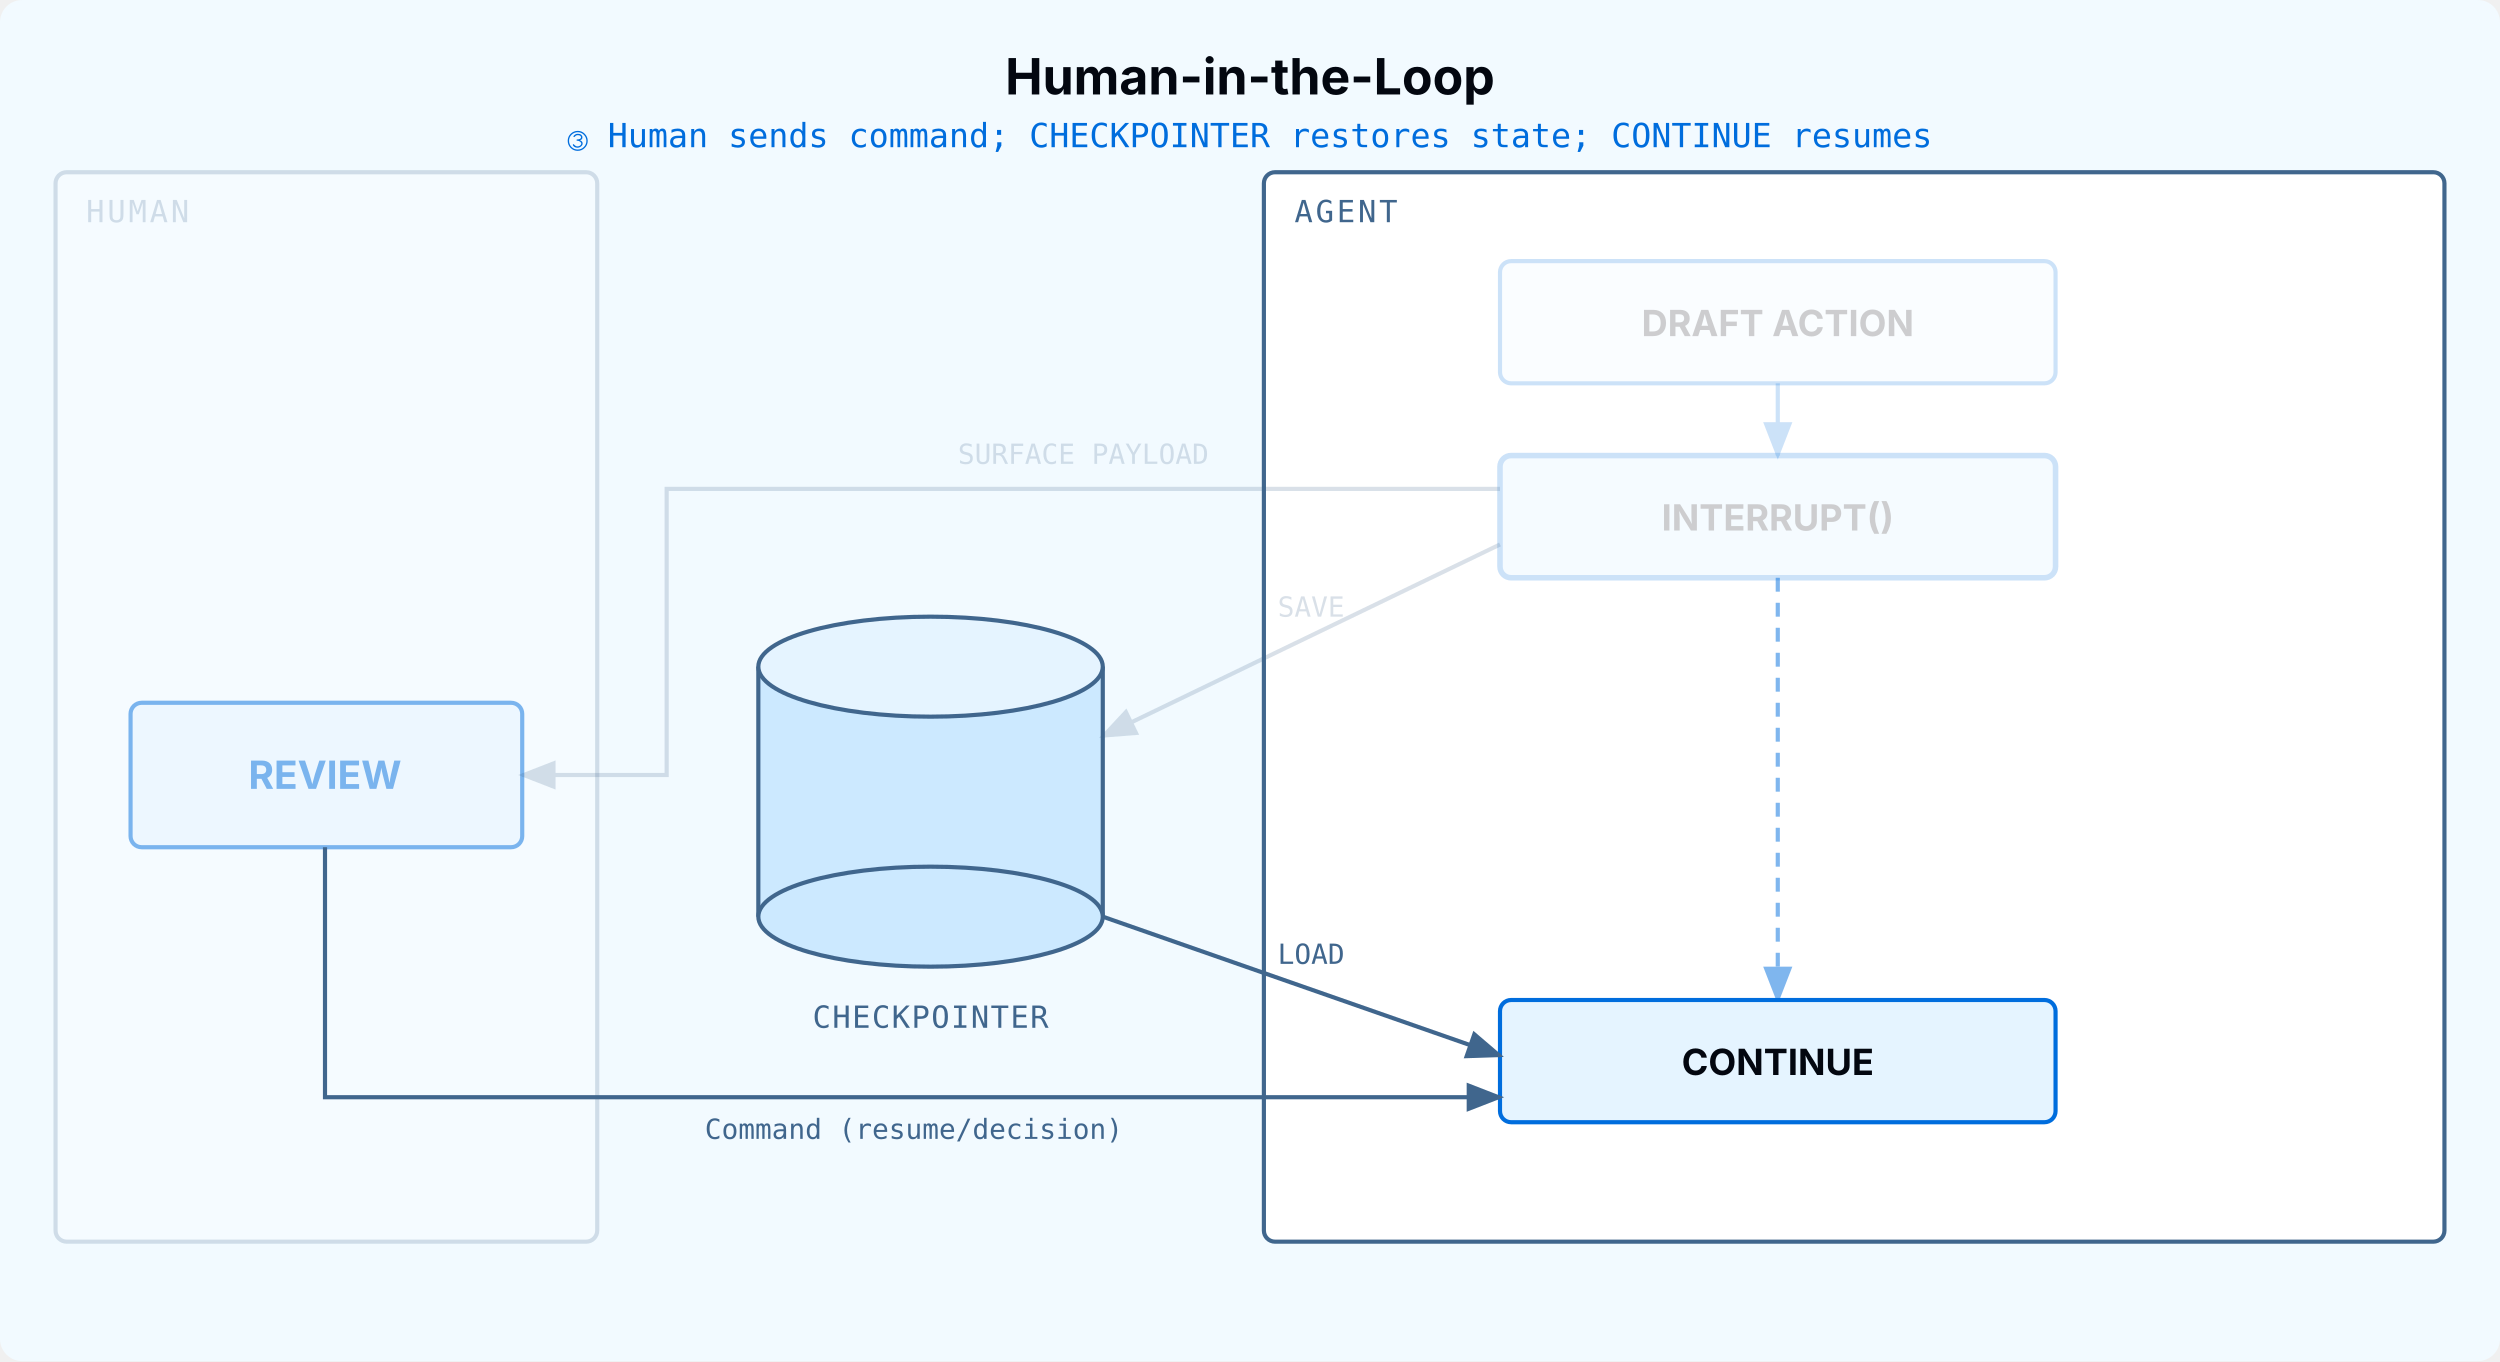
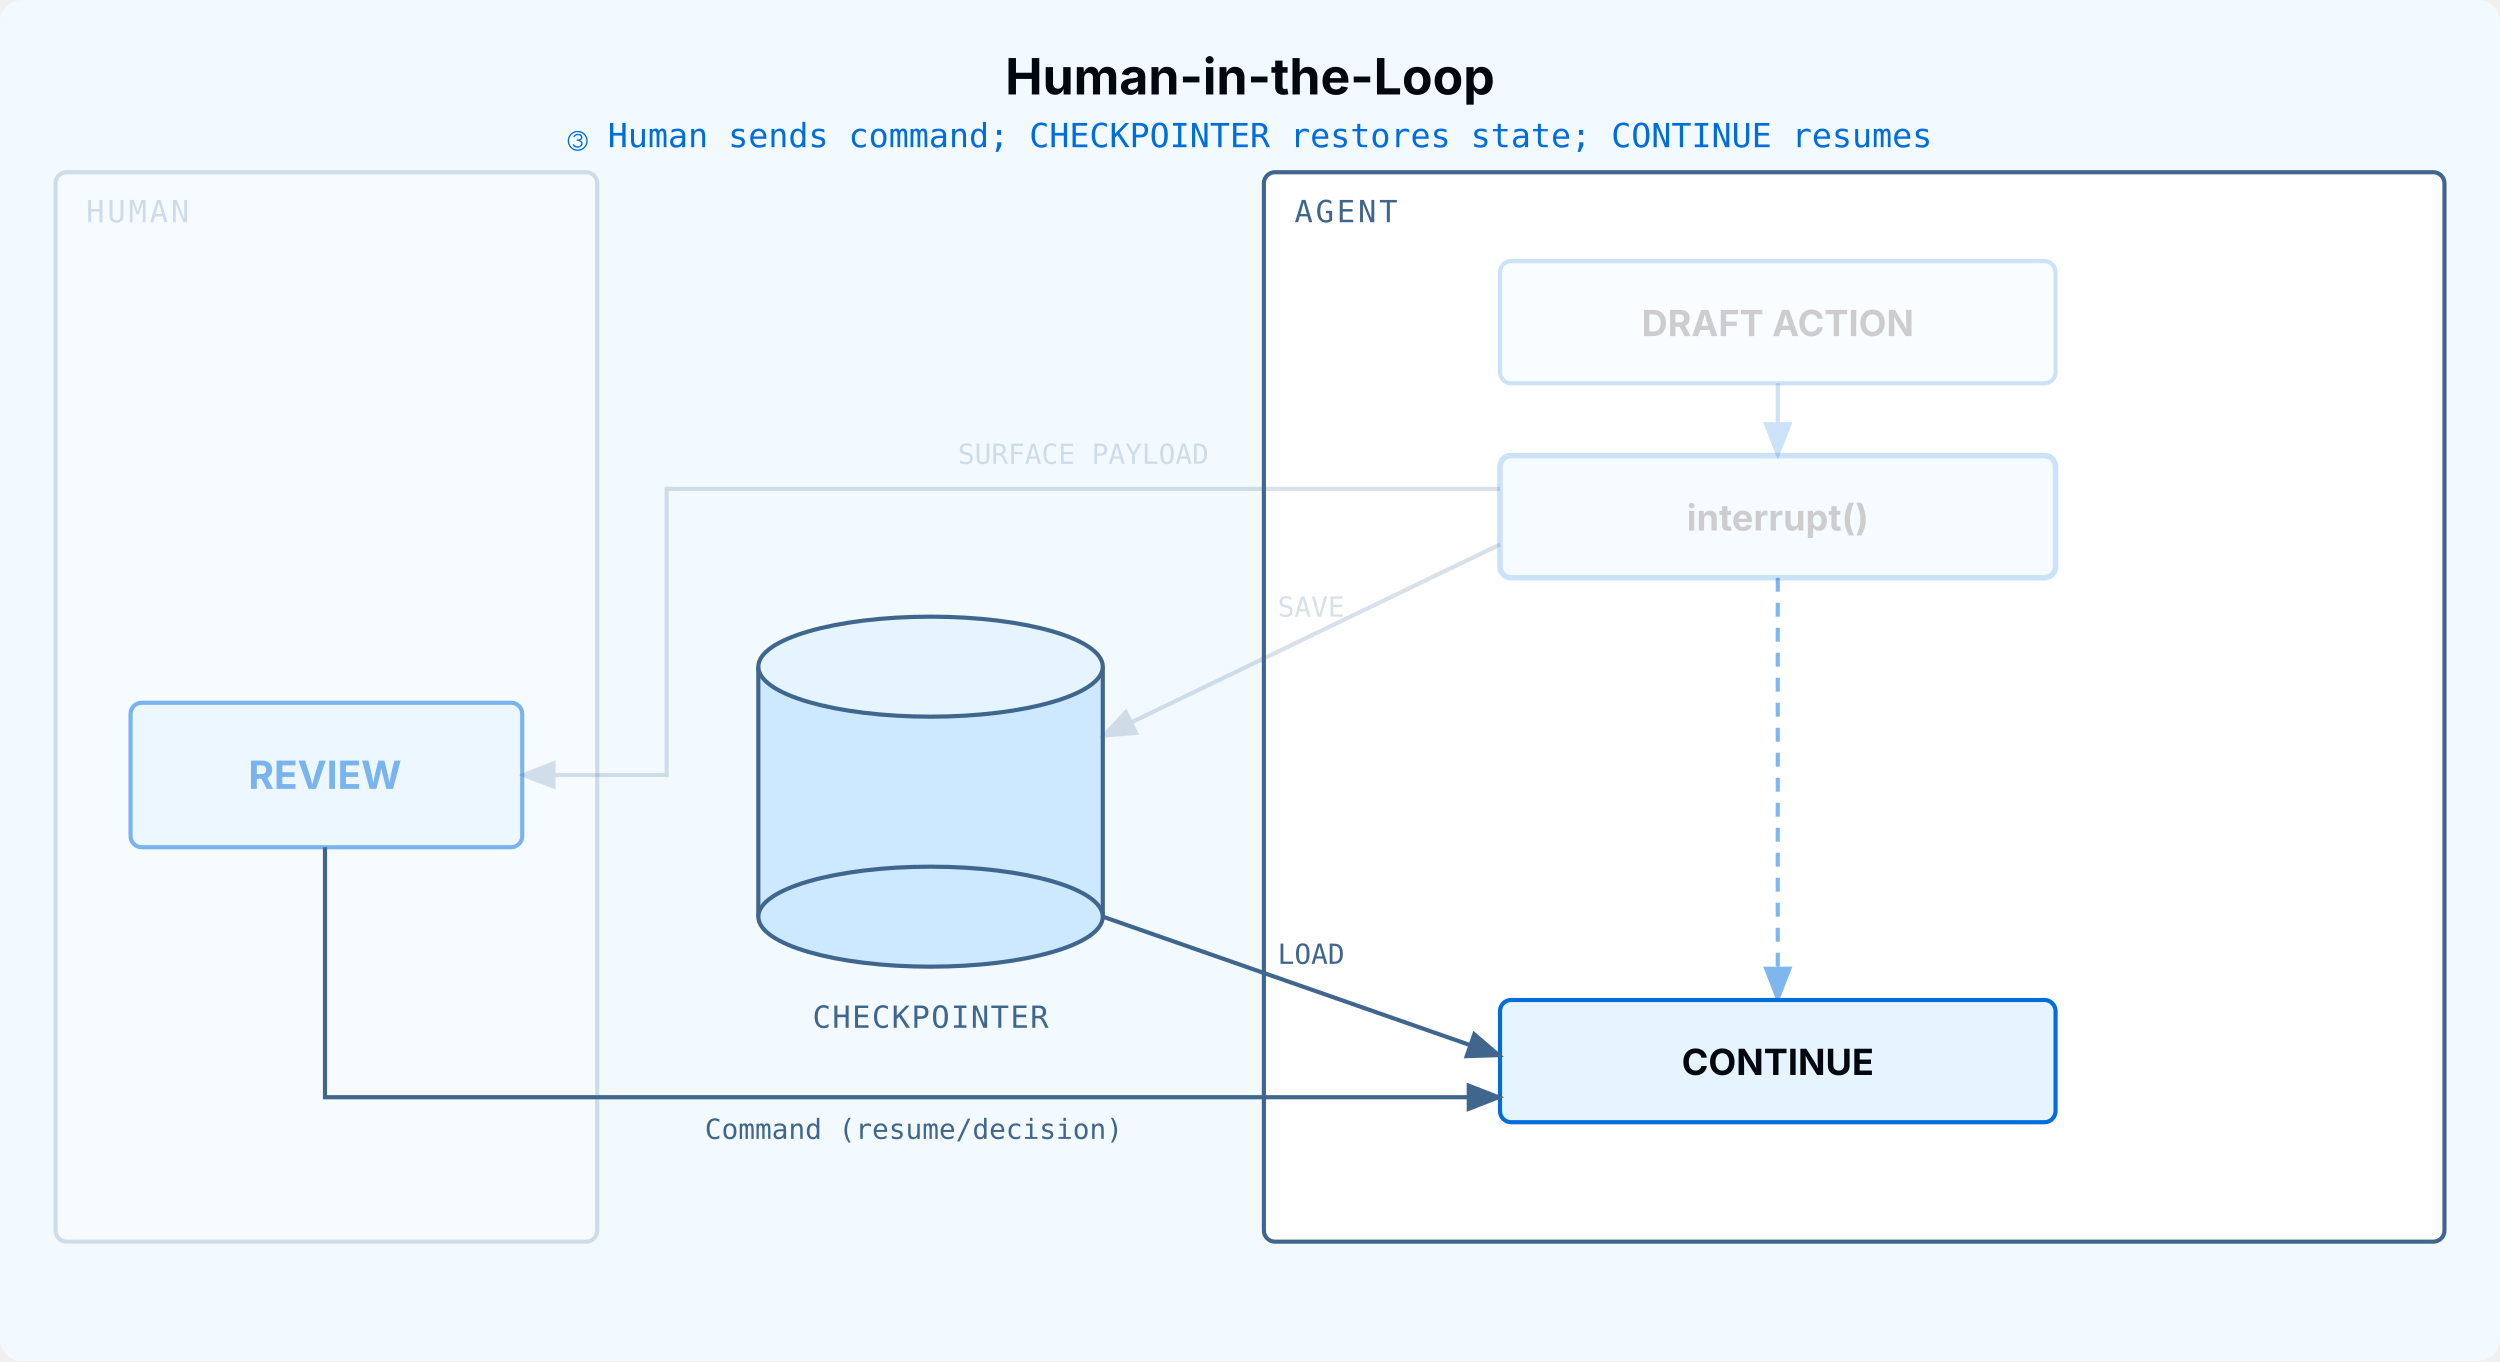
<svg xmlns="http://www.w3.org/2000/svg" width="900" height="490" font-family="'Inter', -apple-system, BlinkMacSystemFont, 'Segoe UI', sans-serif">
  <rect width="900" height="490" fill="#F2FAFF" rx="8" />
  <defs>
    <marker id="arr" markerWidth="9" markerHeight="7" refX="8" refY="3.5" orient="auto">
      <polygon points="0,0 9,3.5 0,7" fill="#40668D" />
    </marker>
    <marker id="arr-blue" markerWidth="9" markerHeight="7" refX="8" refY="3.5" orient="auto">
      <polygon points="0,0 9,3.5 0,7" fill="#006DDD" />
    </marker>
  </defs>
  <text x="450" y="34" text-anchor="middle" font-size="18" font-weight="700" fill="#030710">Human-in-the-Loop</text>
  <text x="450" y="53" text-anchor="middle" font-size="12" fill="#006DDD" font-family="'IBM Plex Mono', ui-monospace, SFMono-Regular, monospace">③ Human sends command; CHECKPOINTER restores state; CONTINUE resumes</text>
  <g opacity="0.2">
    <rect x="20" y="62" width="195" height="385" rx="4" fill="#FFFFFF" stroke="#40668D" stroke-width="1.5" />
    <text x="31" y="80" font-size="11" fill="#40668D" letter-spacing="1" font-family="'IBM Plex Mono', ui-monospace, SFMono-Regular, monospace">HUMAN</text>
  </g>
  <g opacity="0.5">
    <rect x="47" y="253" width="141" height="52" rx="4" fill="#E5F4FF" stroke="#006DDD" stroke-width="1.5" />
    <text x="117" y="284" text-anchor="middle" font-size="14" font-weight="700" fill="#006DDD">REVIEW</text>
  </g>
  <rect x="273" y="240" width="124" height="90" fill="#CCE9FF" />
  <line x1="273" y1="240" x2="273" y2="330" stroke="#40668D" stroke-width="1.5" />
  <line x1="397" y1="240" x2="397" y2="330" stroke="#40668D" stroke-width="1.5" />
  <ellipse cx="335" cy="330" rx="62" ry="18" fill="#CCE9FF" stroke="#40668D" stroke-width="1.5" />
  <ellipse cx="335" cy="240" rx="62" ry="18" fill="#E5F4FF" stroke="#40668D" stroke-width="1.5" />
  <text x="335" y="370" text-anchor="middle" font-size="11" fill="#40668D" letter-spacing="0.5" font-family="'IBM Plex Mono', ui-monospace, SFMono-Regular, monospace">CHECKPOINTER</text>
  <rect x="455" y="62" width="425" height="385" rx="4" fill="#FFFFFF" stroke="#40668D" stroke-width="1.5" />
  <text x="466" y="80" font-size="11" fill="#40668D" letter-spacing="1" font-family="'IBM Plex Mono', ui-monospace, SFMono-Regular, monospace">AGENT</text>
  <g opacity="0.2">
    <rect x="540" y="94" width="200" height="44" rx="4" fill="#E5F4FF" stroke="#006DDD" stroke-width="1.5" />
    <text x="640" y="121" text-anchor="middle" font-size="13" font-weight="700" fill="#030710">DRAFT ACTION</text>
  </g>
  <g opacity="0.2">
    <line x1="640" y1="138" x2="640" y2="164" stroke="#006DDD" stroke-width="1.5" marker-end="url(#arr-blue)" />
  </g>
  <g opacity="0.2">
    <rect x="540" y="164" width="200" height="44" rx="4" fill="#CCE9FF" stroke="#006DDD" stroke-width="2" />
-     <text x="640" y="191" text-anchor="middle" font-size="13" font-weight="700" fill="#030710">INTERRUPT()</text>
+     <text x="640" y="191" text-anchor="middle" font-size="13" font-weight="700" fill="#030710">interrupt()</text>
  </g>
  <g opacity="0.5">
    <line x1="640" y1="208" x2="640" y2="360" stroke="#006DDD" stroke-width="1.5" stroke-dasharray="5,4" marker-end="url(#arr-blue)" />
  </g>
  <rect x="540" y="360" width="200" height="44" rx="4" fill="#E5F4FF" stroke="#006DDD" stroke-width="1.5" />
  <text x="640" y="387" text-anchor="middle" font-size="13" font-weight="700" fill="#030710">CONTINUE</text>
  <g opacity="0.2">
    <path d="M 540,176 H 240 V 279 H 188" stroke="#40668D" stroke-width="1.5" fill="none" marker-end="url(#arr)" />
    <text x="390" y="167" text-anchor="middle" font-size="10" fill="#40668D" font-family="'IBM Plex Mono', ui-monospace, SFMono-Regular, monospace">SURFACE PAYLOAD</text>
  </g>
  <g opacity="0.2">
    <path d="M 540,196 L 397,265" stroke="#40668D" stroke-width="1.5" fill="none" marker-end="url(#arr)" />
    <text x="472" y="222" text-anchor="middle" font-size="10" fill="#40668D" font-family="'IBM Plex Mono', ui-monospace, SFMono-Regular, monospace">SAVE</text>
  </g>
  <path d="M 397,330 L 540,380" stroke="#40668D" stroke-width="1.5" fill="none" marker-end="url(#arr)" />
  <text x="472" y="347" text-anchor="middle" font-size="10" fill="#40668D" font-family="'IBM Plex Mono', ui-monospace, SFMono-Regular, monospace">LOAD</text>
  <path d="M 117,305 V 395 H 540" stroke="#40668D" stroke-width="1.5" fill="none" marker-end="url(#arr)" />
  <text x="329" y="410" text-anchor="middle" font-size="10" fill="#40668D" font-family="'IBM Plex Mono', ui-monospace, SFMono-Regular, monospace">Command (resume/decision)</text>
</svg>
